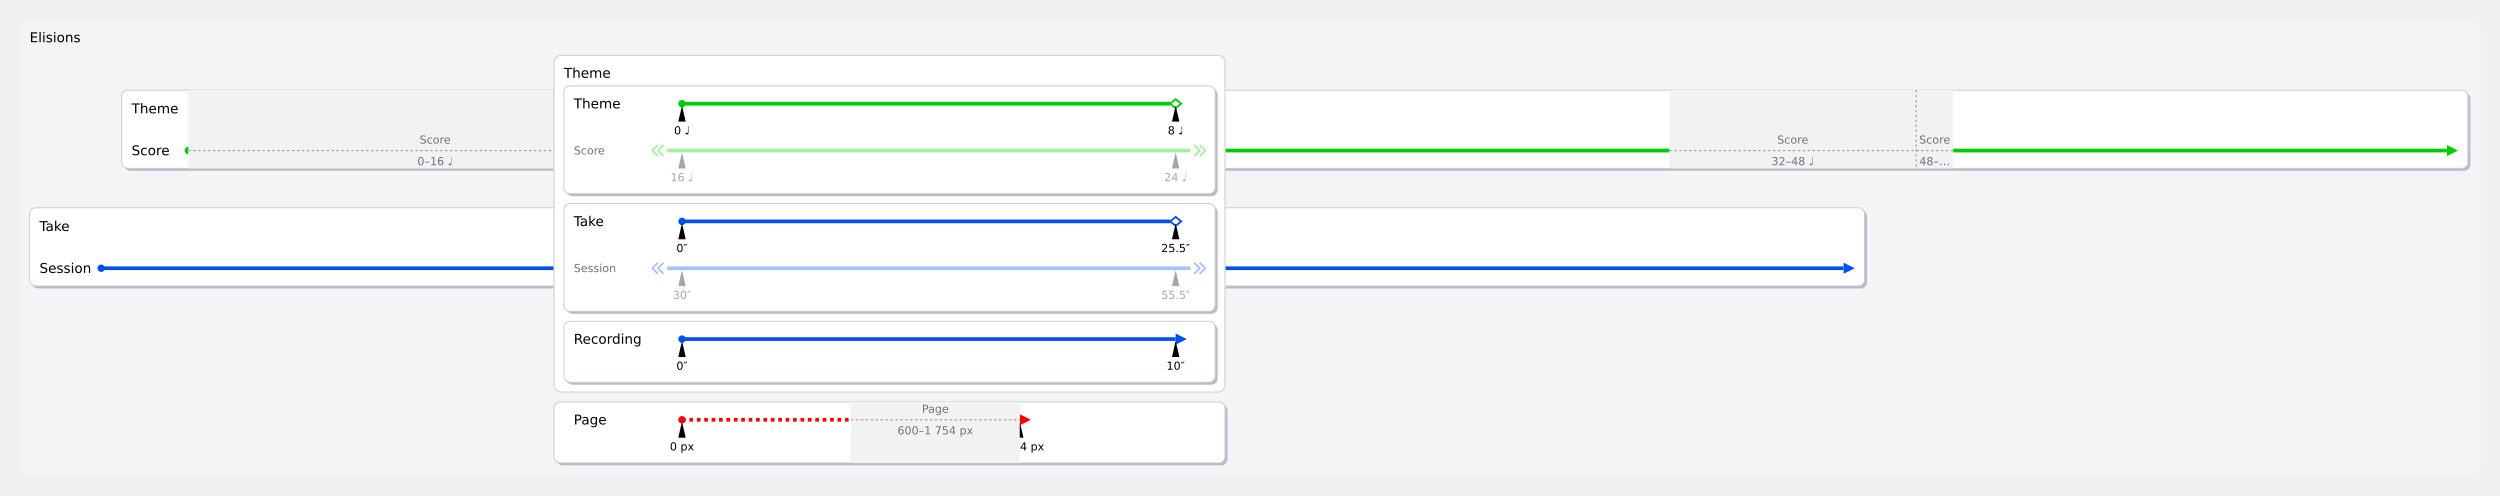
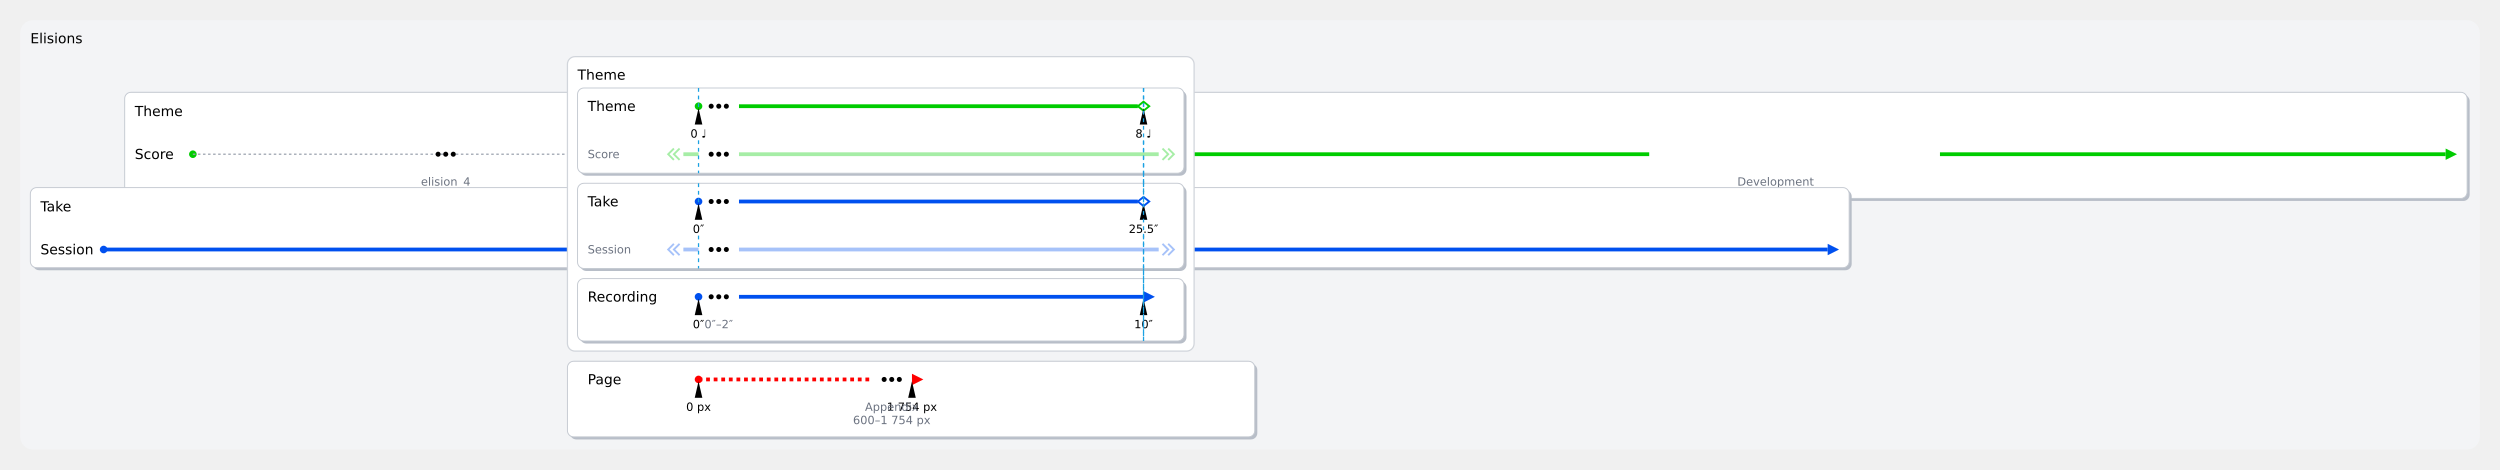
- <svg xmlns="http://www.w3.org/2000/svg" width="2025.558" height="401.078" viewBox="0 0 2025.558 401.078" font-family="DejaVu Sans, Noto Music" text-rendering="geometricPrecision" style="font-kerning:none;font-variant-ligatures:none">
+ <svg xmlns="http://www.w3.org/2000/svg" width="1977.558" height="371.602" viewBox="0 0 1977.558 371.602" font-family="DejaVu Sans, Noto Music" text-rendering="geometricPrecision" style="font-kerning:none;font-variant-ligatures:none">
  <g transform="translate(16 16)">
-     <rect x="0" y="0" width="1993.558" height="369.078" rx="10" fill="#F3F4F6" />
+     <rect x="0" y="0" width="1945.558" height="339.602" rx="10" fill="#F3F4F6" />
    <text data-part="name" x="8" y="18.21" text-anchor="start" font-size="11" fill="#000000">Elisions</text>
-     <rect data-id="score" data-part="card" x="84.617" y="59.012" width="1900.941" height="63.379" rx="5" fill="#B8BEC8" />
-     <rect data-id="score" data-part="card" x="82.617" y="57.012" width="1900.941" height="63.379" rx="5" fill="#FFFFFF" stroke="#C4C9D1" stroke-width="0.75" />
-     <line data-id="score" x1="136.558" y1="105.988" x2="1966.558" y2="105.988" stroke="#00CC00" stroke-width="3" />
+     <rect data-id="score" data-part="card" x="84.617" y="59.012" width="1852.941" height="83.953" rx="5" fill="#B8BEC8" />
+     <rect data-id="score" data-part="card" x="82.617" y="57.012" width="1852.941" height="83.953" rx="5" fill="#FFFFFF" stroke="#C4C9D1" stroke-width="0.75" />
+     <line data-id="score" x1="568.558" y1="105.988" x2="1288.558" y2="105.988" stroke="#00CC00" stroke-width="3" />
+     <line data-id="score" x1="1518.558" y1="105.988" x2="1918.558" y2="105.988" stroke="#00CC00" stroke-width="3" />
    <circle data-id="score" cx="136.558" cy="105.988" r="3" fill="#00CC00" />
-     <polygon data-id="score" points="1975.558,105.988 1966.558,101.488 1966.558,110.488" fill="#00CC00" />
-     <line data-id="theme" x1="536.558" y1="72.012" x2="932.058" y2="72.012" stroke="#00CC00" stroke-width="3" />
+     <polygon data-id="score" points="1927.558,105.988 1918.558,101.488 1918.558,110.488" fill="#00CC00" />
+     <line data-id="theme" x1="568.558" y1="72.012" x2="884.058" y2="72.012" stroke="#00CC00" stroke-width="3" />
    <circle data-id="theme" cx="536.558" cy="72.012" r="3" fill="#00CC00" />
-     <polygon data-id="theme" points="932.058,72.012 936.558,68.412 941.058,72.012 936.558,75.612" fill="none" stroke="#00CC00" stroke-width="1.5" />
+     <polygon data-id="theme" points="884.058,72.012 888.558,68.412 893.058,72.012 888.558,75.612" fill="none" stroke="#00CC00" stroke-width="1.5" />
    <polygon data-id="timestamp_7" points="536.558,73.512 533.558,86.512 539.558,86.512" fill="#000000" />
-     <polygon data-id="timestamp_8" points="936.558,73.512 933.558,86.512 939.558,86.512" fill="#000000" />
+     <polygon data-id="timestamp_8" points="888.558,73.512 885.558,86.512 891.558,86.512" fill="#000000" />
    <text data-id="theme" data-part="name" x="90.617" y="75.82" text-anchor="start" font-size="11" fill="#000000">Theme</text>
    <text data-id="score" data-part="name" x="90.617" y="109.796" text-anchor="start" font-size="11" fill="#000000">Score</text>
    <text data-id="timestamp_7" data-part="coordinate" x="536.558" y="96.866" text-anchor="middle" font-size="9" fill="#000000">0 ♩</text>
-     <text data-id="timestamp_8" data-part="coordinate" x="936.558" y="96.866" text-anchor="middle" font-size="9" fill="#000000">8 ♩</text>
-     <rect data-id="elision_4" x="136.558" y="57.012" width="400" height="63.379" fill="#F2F2F2" />
+     <text data-id="timestamp_8" data-part="coordinate" x="888.558" y="96.866" text-anchor="middle" font-size="9" fill="#000000">8 ♩</text>
+     <line data-id="timestamp_7" data-part="line" x1="536.558" y1="57.012" x2="536.558" y2="73.512" stroke="#1BA1E2" stroke-width="1" stroke-dasharray="3 3" />
+     <line data-id="timestamp_7" data-part="line" x1="536.558" y1="98.988" x2="536.558" y2="140.965" stroke="#1BA1E2" stroke-width="1" stroke-dasharray="3 3" />
+     <line data-id="timestamp_8" data-part="line" x1="888.558" y1="57.012" x2="888.558" y2="73.512" stroke="#1BA1E2" stroke-width="1" stroke-dasharray="3 3" />
+     <line data-id="timestamp_8" data-part="line" x1="888.558" y1="98.988" x2="888.558" y2="140.965" stroke="#1BA1E2" stroke-width="1" stroke-dasharray="3 3" />
    <line data-id="elision_4" x1="136.558" y1="105.988" x2="536.558" y2="105.988" stroke="#9CA3AF" stroke-width="1" stroke-dasharray="2 2" />
-     <rect data-id="elision_5" x="1336.558" y="57.012" width="200" height="63.379" fill="#F2F2F2" />
-     <line data-id="elision_5" x1="1336.558" y1="105.988" x2="1536.558" y2="105.988" stroke="#9CA3AF" stroke-width="1" stroke-dasharray="2 2" />
-     <rect data-id="elision_6" x="1536.558" y="57.012" width="30" height="63.379" fill="#F2F2F2" />
-     <line data-id="elision_6" x1="1536.558" y1="57.012" x2="1536.558" y2="120.391" stroke="#9CA3AF" stroke-width="1" stroke-dasharray="2 2" />
-     <line data-id="elision_6" x1="1536.558" y1="105.988" x2="1566.558" y2="105.988" stroke="#9CA3AF" stroke-width="1" stroke-dasharray="2 2" />
-     <text data-id="elision_4" data-part="name" x="336.558" y="100.366" text-anchor="middle" font-size="9" fill="#6B7280">Score</text>
-     <text data-id="elision_4" data-part="coordinate" x="336.558" y="117.842" text-anchor="middle" font-size="9" fill="#6B7280">0–16 ♩</text>
-     <text data-id="elision_5" data-part="name" x="1436.558" y="100.366" text-anchor="middle" font-size="9" fill="#6B7280">Score</text>
-     <text data-id="elision_5" data-part="coordinate" x="1436.558" y="117.842" text-anchor="middle" font-size="9" fill="#6B7280">32–48 ♩</text>
-     <text data-id="elision_6" data-part="name" x="1551.558" y="100.366" text-anchor="middle" font-size="9" fill="#6B7280">Score</text>
-     <text data-id="elision_6" data-part="coordinate" x="1551.558" y="117.842" text-anchor="middle" font-size="9" fill="#6B7280">48–…</text>
-     <rect data-id="session" data-part="card" x="10" y="154.367" width="1486.734" height="63.379" rx="5" fill="#B8BEC8" />
-     <rect data-id="session" data-part="card" x="8" y="152.367" width="1486.734" height="63.379" rx="5" fill="#FFFFFF" stroke="#C4C9D1" stroke-width="0.75" />
-     <line data-id="session" x1="65.97" y1="201.344" x2="1477.734" y2="201.344" stroke="#0050EF" stroke-width="3" />
-     <circle data-id="session" cx="65.97" cy="201.344" r="3" fill="#0050EF" />
-     <polygon data-id="session" points="1486.734,201.344 1477.734,196.844 1477.734,205.844" fill="#0050EF" />
-     <line data-id="take" x1="536.558" y1="167.367" x2="932.058" y2="167.367" stroke="#0050EF" stroke-width="3" />
-     <circle data-id="take" cx="536.558" cy="167.367" r="3" fill="#0050EF" />
-     <polygon data-id="take" points="932.058,167.367 936.558,163.767 941.058,167.367 936.558,170.967" fill="none" stroke="#0050EF" stroke-width="1.5" />
-     <polygon data-id="timestamp_5" points="536.558,168.867 533.558,181.867 539.558,181.867" fill="#000000" />
-     <polygon data-id="timestamp_6" points="936.558,168.867 933.558,181.867 939.558,181.867" fill="#000000" />
-     <text data-id="take" data-part="name" x="16" y="171.175" text-anchor="start" font-size="11" fill="#000000">Take</text>
-     <text data-id="session" data-part="name" x="16" y="205.152" text-anchor="start" font-size="11" fill="#000000">Session</text>
-     <text data-id="timestamp_5" data-part="coordinate" x="536.558" y="192.221" text-anchor="middle" font-size="9" fill="#000000">0″</text>
-     <text data-id="timestamp_6" data-part="coordinate" x="936.558" y="192.221" text-anchor="middle" font-size="9" fill="#000000">25.5″</text>
-     <rect data-id="group_1" x="432.854" y="28.805" width="543.704" height="272.894" rx="6" fill="#FFFFFF" stroke="#D1D5DB" stroke-width="1" />
+     <circle data-id="elision_4" data-part="ellipsis" cx="330.558" cy="105.988" r="2" fill="#000000" />
+     <circle data-id="elision_4" data-part="ellipsis" cx="336.558" cy="105.988" r="2" fill="#000000" />
+     <circle data-id="elision_4" data-part="ellipsis" cx="342.558" cy="105.988" r="2" fill="#000000" />
+     <text data-id="elision_4" data-part="id" x="336.558" y="130.842" text-anchor="middle" font-size="9" fill="#6B7280">elision_4</text>
+     <circle data-id="elision_3" data-part="ellipsis" cx="546.558" cy="105.988" r="2" fill="#000000" />
+     <circle data-id="elision_3" data-part="ellipsis" cx="552.558" cy="105.988" r="2" fill="#000000" />
+     <circle data-id="elision_3" data-part="ellipsis" cx="558.558" cy="105.988" r="2" fill="#000000" />
+     <circle data-id="elision_3" data-part="ellipsis" cx="546.558" cy="72.012" r="2" fill="#000000" />
+     <circle data-id="elision_3" data-part="ellipsis" cx="552.558" cy="72.012" r="2" fill="#000000" />
+     <circle data-id="elision_3" data-part="ellipsis" cx="558.558" cy="72.012" r="2" fill="#000000" />
+     <text data-id="elision_5" data-part="name" x="1388.558" y="130.842" text-anchor="middle" font-size="9" fill="#6B7280">Development</text>
+     <rect data-id="session" data-part="card" x="10" y="134.391" width="1438.734" height="63.379" rx="5" fill="#B8BEC8" />
+     <rect data-id="session" data-part="card" x="8" y="132.391" width="1438.734" height="63.379" rx="5" fill="#FFFFFF" stroke="#C4C9D1" stroke-width="0.75" />
+     <line data-id="session" x1="65.97" y1="181.367" x2="536.558" y2="181.367" stroke="#0050EF" stroke-width="3" />
+     <line data-id="session" x1="568.558" y1="181.367" x2="1429.734" y2="181.367" stroke="#0050EF" stroke-width="3" />
+     <circle data-id="session" cx="65.97" cy="181.367" r="3" fill="#0050EF" />
+     <polygon data-id="session" points="1438.734,181.367 1429.734,176.867 1429.734,185.867" fill="#0050EF" />
+     <line data-id="take" x1="568.558" y1="147.391" x2="884.058" y2="147.391" stroke="#0050EF" stroke-width="3" />
+     <circle data-id="take" cx="536.558" cy="147.391" r="3" fill="#0050EF" />
+     <polygon data-id="take" points="884.058,147.391 888.558,143.791 893.058,147.391 888.558,150.991" fill="none" stroke="#0050EF" stroke-width="1.5" />
+     <polygon data-id="timestamp_5" points="536.558,148.891 533.558,161.891 539.558,161.891" fill="#000000" />
+     <polygon data-id="timestamp_6" points="888.558,148.891 885.558,161.891 891.558,161.891" fill="#000000" />
+     <text data-id="take" data-part="name" x="16" y="151.199" text-anchor="start" font-size="11" fill="#000000">Take</text>
+     <text data-id="session" data-part="name" x="16" y="185.175" text-anchor="start" font-size="11" fill="#000000">Session</text>
+     <text data-id="timestamp_5" data-part="coordinate" x="536.558" y="172.245" text-anchor="middle" font-size="9" fill="#000000">0″</text>
+     <text data-id="timestamp_6" data-part="coordinate" x="888.558" y="172.245" text-anchor="middle" font-size="9" fill="#000000">25.5″</text>
+     <line data-id="timestamp_5" data-part="line" x1="536.558" y1="132.391" x2="536.558" y2="148.891" stroke="#1BA1E2" stroke-width="1" stroke-dasharray="3 3" />
+     <line data-id="timestamp_5" data-part="line" x1="536.558" y1="174.367" x2="536.558" y2="195.769" stroke="#1BA1E2" stroke-width="1" stroke-dasharray="3 3" />
+     <line data-id="timestamp_6" data-part="line" x1="888.558" y1="132.391" x2="888.558" y2="148.891" stroke="#1BA1E2" stroke-width="1" stroke-dasharray="3 3" />
+     <line data-id="timestamp_6" data-part="line" x1="888.558" y1="174.367" x2="888.558" y2="195.769" stroke="#1BA1E2" stroke-width="1" stroke-dasharray="3 3" />
+     <circle data-id="elision_3" data-part="ellipsis" cx="546.558" cy="181.367" r="2" fill="#000000" />
+     <circle data-id="elision_3" data-part="ellipsis" cx="552.558" cy="181.367" r="2" fill="#000000" />
+     <circle data-id="elision_3" data-part="ellipsis" cx="558.558" cy="181.367" r="2" fill="#000000" />
+     <circle data-id="elision_3" data-part="ellipsis" cx="546.558" cy="147.391" r="2" fill="#000000" />
+     <circle data-id="elision_3" data-part="ellipsis" cx="552.558" cy="147.391" r="2" fill="#000000" />
+     <circle data-id="elision_3" data-part="ellipsis" cx="558.558" cy="147.391" r="2" fill="#000000" />
+     <rect data-id="group_1" x="432.854" y="28.805" width="495.704" height="232.941" rx="6" fill="#FFFFFF" stroke="#D1D5DB" stroke-width="1" />
    <text data-id="group_1" data-part="name" x="440.854" y="47.015" text-anchor="start" font-size="11" fill="#000000">Theme</text>
-     <rect data-id="theme" data-part="card" x="442.854" y="55.609" width="527.704" height="87.356" rx="5" fill="#B8BEC8" />
-     <rect data-id="theme" data-part="card" x="440.854" y="53.609" width="527.704" height="87.356" rx="5" fill="#FFFFFF" stroke="#C4C9D1" stroke-width="0.75" />
-     <line data-id="score" x1="524.558" y1="105.988" x2="948.558" y2="105.988" stroke="#00CC00" stroke-width="3" opacity="0.35" />
+     <rect data-id="theme" data-part="card" x="442.854" y="55.609" width="479.704" height="67.379" rx="5" fill="#B8BEC8" />
+     <rect data-id="theme" data-part="card" x="440.854" y="53.609" width="479.704" height="67.379" rx="5" fill="#FFFFFF" stroke="#C4C9D1" stroke-width="0.75" />
+     <line data-id="score" x1="524.558" y1="105.988" x2="536.558" y2="105.988" stroke="#00CC00" stroke-width="3" opacity="0.35" />
+     <line data-id="score" x1="568.558" y1="105.988" x2="900.558" y2="105.988" stroke="#00CC00" stroke-width="3" opacity="0.35" />
    <polyline data-id="score" points="521.558,101.488 517.058,105.988 521.558,110.488" fill="none" stroke="#00CC00" stroke-width="1.5" opacity="0.35" />
    <polyline data-id="score" points="517.058,101.488 512.558,105.988 517.058,110.488" fill="none" stroke="#00CC00" stroke-width="1.5" opacity="0.35" />
-     <polyline data-id="score" points="951.558,101.488 956.058,105.988 951.558,110.488" fill="none" stroke="#00CC00" stroke-width="1.5" opacity="0.35" />
-     <polyline data-id="score" points="956.058,101.488 960.558,105.988 956.058,110.488" fill="none" stroke="#00CC00" stroke-width="1.5" opacity="0.35" />
-     <line data-id="theme" x1="536.558" y1="68.012" x2="932.058" y2="68.012" stroke="#00CC00" stroke-width="3" />
+     <polyline data-id="score" points="903.558,101.488 908.058,105.988 903.558,110.488" fill="none" stroke="#00CC00" stroke-width="1.5" opacity="0.35" />
+     <polyline data-id="score" points="908.058,101.488 912.558,105.988 908.058,110.488" fill="none" stroke="#00CC00" stroke-width="1.5" opacity="0.35" />
+     <line data-id="theme" x1="568.558" y1="68.012" x2="884.058" y2="68.012" stroke="#00CC00" stroke-width="3" />
    <circle data-id="theme" cx="536.558" cy="68.012" r="3" fill="#00CC00" />
-     <polygon data-id="theme" points="932.058,68.012 936.558,64.412 941.058,68.012 936.558,71.612" fill="none" stroke="#00CC00" stroke-width="1.5" />
-     <polygon data-id="theme" data-part="start" points="536.558,107.488 533.558,120.488 539.558,120.488" fill="#000000" opacity="0.35" />
-     <polygon data-id="theme" data-part="end" points="936.558,107.488 933.558,120.488 939.558,120.488" fill="#000000" opacity="0.35" />
+     <polygon data-id="theme" points="884.058,68.012 888.558,64.412 893.058,68.012 888.558,71.612" fill="none" stroke="#00CC00" stroke-width="1.5" />
    <polygon data-id="timestamp_7" points="536.558,69.512 533.558,82.512 539.558,82.512" fill="#000000" />
-     <polygon data-id="timestamp_8" points="936.558,69.512 933.558,82.512 939.558,82.512" fill="#000000" />
+     <polygon data-id="timestamp_8" points="888.558,69.512 885.558,82.512 891.558,82.512" fill="#000000" />
    <text data-id="score" data-part="name" x="448.854" y="109.104" text-anchor="start" font-size="9" fill="#6B7280">Score</text>
    <text data-id="theme" data-part="name" x="448.854" y="71.82" text-anchor="start" font-size="11" fill="#000000">Theme</text>
-     <text data-id="theme" data-part="start label" x="536.558" y="130.842" text-anchor="middle" font-size="9" fill="#000000" opacity="0.35">16 ♩</text>
-     <text data-id="theme" data-part="end label" x="936.558" y="130.842" text-anchor="middle" font-size="9" fill="#000000" opacity="0.35">24 ♩</text>
    <text data-id="timestamp_7" data-part="coordinate" x="536.558" y="92.866" text-anchor="middle" font-size="9" fill="#000000">0 ♩</text>
-     <text data-id="timestamp_8" data-part="coordinate" x="936.558" y="92.866" text-anchor="middle" font-size="9" fill="#000000">8 ♩</text>
-     <rect data-id="take" data-part="card" x="442.854" y="150.965" width="527.704" height="87.356" rx="5" fill="#B8BEC8" />
-     <rect data-id="take" data-part="card" x="440.854" y="148.965" width="527.704" height="87.356" rx="5" fill="#FFFFFF" stroke="#C4C9D1" stroke-width="0.75" />
-     <line data-id="session" x1="524.558" y1="201.344" x2="948.558" y2="201.344" stroke="#0050EF" stroke-width="3" opacity="0.35" />
-     <polyline data-id="session" points="521.558,196.844 517.058,201.344 521.558,205.844" fill="none" stroke="#0050EF" stroke-width="1.5" opacity="0.35" />
-     <polyline data-id="session" points="517.058,196.844 512.558,201.344 517.058,205.844" fill="none" stroke="#0050EF" stroke-width="1.5" opacity="0.35" />
-     <polyline data-id="session" points="951.558,196.844 956.058,201.344 951.558,205.844" fill="none" stroke="#0050EF" stroke-width="1.5" opacity="0.35" />
-     <polyline data-id="session" points="956.058,196.844 960.558,201.344 956.058,205.844" fill="none" stroke="#0050EF" stroke-width="1.5" opacity="0.35" />
-     <line data-id="take" x1="536.558" y1="163.367" x2="932.058" y2="163.367" stroke="#0050EF" stroke-width="3" />
-     <circle data-id="take" cx="536.558" cy="163.367" r="3" fill="#0050EF" />
-     <polygon data-id="take" points="932.058,163.367 936.558,159.767 941.058,163.367 936.558,166.967" fill="none" stroke="#0050EF" stroke-width="1.5" />
-     <polygon data-id="take" data-part="start" points="536.558,202.844 533.558,215.844 539.558,215.844" fill="#000000" opacity="0.35" />
-     <polygon data-id="take" data-part="end" points="936.558,202.844 933.558,215.844 939.558,215.844" fill="#000000" opacity="0.35" />
-     <polygon data-id="timestamp_5" points="536.558,164.867 533.558,177.867 539.558,177.867" fill="#000000" />
-     <polygon data-id="timestamp_6" points="936.558,164.867 933.558,177.867 939.558,177.867" fill="#000000" />
-     <text data-id="session" data-part="name" x="448.854" y="204.459" text-anchor="start" font-size="9" fill="#6B7280">Session</text>
-     <text data-id="take" data-part="name" x="448.854" y="167.175" text-anchor="start" font-size="11" fill="#000000">Take</text>
-     <text data-id="take" data-part="start label" x="536.558" y="226.198" text-anchor="middle" font-size="9" fill="#000000" opacity="0.35">30″</text>
-     <text data-id="take" data-part="end label" x="936.558" y="226.198" text-anchor="middle" font-size="9" fill="#000000" opacity="0.35">55.5″</text>
-     <text data-id="timestamp_5" data-part="coordinate" x="536.558" y="188.221" text-anchor="middle" font-size="9" fill="#000000">0″</text>
-     <text data-id="timestamp_6" data-part="coordinate" x="936.558" y="188.221" text-anchor="middle" font-size="9" fill="#000000">25.5″</text>
-     <rect data-id="recording" data-part="card" x="442.854" y="246.32" width="527.704" height="49.379" rx="5" fill="#B8BEC8" />
-     <rect data-id="recording" data-part="card" x="440.854" y="244.32" width="527.704" height="49.379" rx="5" fill="#FFFFFF" stroke="#C4C9D1" stroke-width="0.75" />
-     <line data-id="recording" x1="536.558" y1="258.723" x2="936.558" y2="258.723" stroke="#0050EF" stroke-width="3" />
-     <circle data-id="recording" cx="536.558" cy="258.723" r="3" fill="#0050EF" />
-     <polygon data-id="recording" points="945.558,258.723 936.558,254.223 936.558,263.223" fill="#0050EF" />
-     <polygon data-id="timestamp_3" points="536.558,260.223 533.558,273.223 539.558,273.223" fill="#000000" />
-     <polygon data-id="timestamp_4" points="936.558,260.223 933.558,273.223 939.558,273.223" fill="#000000" />
-     <text data-id="recording" data-part="name" x="448.854" y="262.531" text-anchor="start" font-size="11" fill="#000000">Recording</text>
-     <text data-id="timestamp_3" data-part="coordinate" x="536.558" y="283.577" text-anchor="middle" font-size="9" fill="#000000">0″</text>
-     <text data-id="timestamp_4" data-part="coordinate" x="936.558" y="283.577" text-anchor="middle" font-size="9" fill="#000000">10″</text>
-     <rect data-id="page" data-part="card" x="434.854" y="311.699" width="543.704" height="49.379" rx="5" fill="#B8BEC8" />
-     <rect data-id="page" data-part="card" x="432.854" y="309.699" width="543.704" height="49.379" rx="5" fill="#FFFFFF" stroke="#C4C9D1" stroke-width="0.75" />
-     <line data-id="page" x1="536.558" y1="324.102" x2="810.218" y2="324.102" stroke="#FF0000" stroke-width="3" stroke-dasharray="3 3" />
-     <circle data-id="page" cx="536.558" cy="324.102" r="3" fill="#FF0000" />
-     <polygon data-id="page" points="819.218,324.102 810.218,319.602 810.218,328.602" fill="#FF0000" />
-     <polygon data-id="timestamp_1" points="536.558,325.602 533.558,338.602 539.558,338.602" fill="#000000" />
-     <polygon data-id="timestamp_2" points="810.218,325.602 807.218,338.602 813.218,338.602" fill="#000000" />
-     <text data-id="page" data-part="name" x="448.854" y="327.91" text-anchor="start" font-size="11" fill="#000000">Page</text>
-     <text data-id="timestamp_1" data-part="coordinate" x="536.558" y="348.956" text-anchor="middle" font-size="9" fill="#000000">0 px</text>
-     <text data-id="timestamp_2" data-part="coordinate" x="810.218" y="348.956" text-anchor="middle" font-size="9" fill="#000000">1 754 px</text>
-     <rect data-id="elision_2" x="673.388" y="309.699" width="136.83" height="49.379" fill="#F2F2F2" />
-     <line data-id="elision_2" x1="673.388" y1="324.102" x2="810.218" y2="324.102" stroke="#9CA3AF" stroke-width="1" stroke-dasharray="2 2" />
-     <text data-id="elision_2" data-part="name" x="741.803" y="318.479" text-anchor="middle" font-size="9" fill="#6B7280">Page</text>
-     <text data-id="elision_2" data-part="coordinate" x="741.803" y="335.956" text-anchor="middle" font-size="9" fill="#6B7280">600–1 754 px</text>
+     <text data-id="timestamp_8" data-part="coordinate" x="888.558" y="92.866" text-anchor="middle" font-size="9" fill="#000000">8 ♩</text>
+     <line data-id="timestamp_7" data-part="line" x1="536.558" y1="53.609" x2="536.558" y2="69.512" stroke="#1BA1E2" stroke-width="1" stroke-dasharray="3 3" />
+     <line data-id="timestamp_7" data-part="line" x1="536.558" y1="94.988" x2="536.558" y2="120.988" stroke="#1BA1E2" stroke-width="1" stroke-dasharray="3 3" />
+     <line data-id="timestamp_8" data-part="line" x1="888.558" y1="53.609" x2="888.558" y2="69.512" stroke="#1BA1E2" stroke-width="1" stroke-dasharray="3 3" />
+     <line data-id="timestamp_8" data-part="line" x1="888.558" y1="94.988" x2="888.558" y2="120.988" stroke="#1BA1E2" stroke-width="1" stroke-dasharray="3 3" />
+     <rect data-id="take" data-part="card" x="442.854" y="130.988" width="479.704" height="67.379" rx="5" fill="#B8BEC8" />
+     <rect data-id="take" data-part="card" x="440.854" y="128.988" width="479.704" height="67.379" rx="5" fill="#FFFFFF" stroke="#C4C9D1" stroke-width="0.75" />
+     <line data-id="session" x1="524.558" y1="181.367" x2="536.558" y2="181.367" stroke="#0050EF" stroke-width="3" opacity="0.35" />
+     <line data-id="session" x1="568.558" y1="181.367" x2="900.558" y2="181.367" stroke="#0050EF" stroke-width="3" opacity="0.35" />
+     <polyline data-id="session" points="521.558,176.867 517.058,181.367 521.558,185.867" fill="none" stroke="#0050EF" stroke-width="1.5" opacity="0.35" />
+     <polyline data-id="session" points="517.058,176.867 512.558,181.367 517.058,185.867" fill="none" stroke="#0050EF" stroke-width="1.5" opacity="0.35" />
+     <polyline data-id="session" points="903.558,176.867 908.058,181.367 903.558,185.867" fill="none" stroke="#0050EF" stroke-width="1.5" opacity="0.35" />
+     <polyline data-id="session" points="908.058,176.867 912.558,181.367 908.058,185.867" fill="none" stroke="#0050EF" stroke-width="1.5" opacity="0.35" />
+     <line data-id="take" x1="568.558" y1="143.391" x2="884.058" y2="143.391" stroke="#0050EF" stroke-width="3" />
+     <circle data-id="take" cx="536.558" cy="143.391" r="3" fill="#0050EF" />
+     <polygon data-id="take" points="884.058,143.391 888.558,139.791 893.058,143.391 888.558,146.991" fill="none" stroke="#0050EF" stroke-width="1.5" />
+     <polygon data-id="timestamp_5" points="536.558,144.891 533.558,157.891 539.558,157.891" fill="#000000" />
+     <polygon data-id="timestamp_6" points="888.558,144.891 885.558,157.891 891.558,157.891" fill="#000000" />
+     <text data-id="session" data-part="name" x="448.854" y="184.483" text-anchor="start" font-size="9" fill="#6B7280">Session</text>
+     <text data-id="take" data-part="name" x="448.854" y="147.199" text-anchor="start" font-size="11" fill="#000000">Take</text>
+     <text data-id="timestamp_5" data-part="coordinate" x="536.558" y="168.245" text-anchor="middle" font-size="9" fill="#000000">0″</text>
+     <text data-id="timestamp_6" data-part="coordinate" x="888.558" y="168.245" text-anchor="middle" font-size="9" fill="#000000">25.5″</text>
+     <line data-id="timestamp_5" data-part="line" x1="536.558" y1="128.988" x2="536.558" y2="144.891" stroke="#1BA1E2" stroke-width="1" stroke-dasharray="3 3" />
+     <line data-id="timestamp_5" data-part="line" x1="536.558" y1="170.367" x2="536.558" y2="196.367" stroke="#1BA1E2" stroke-width="1" stroke-dasharray="3 3" />
+     <line data-id="timestamp_6" data-part="line" x1="888.558" y1="128.988" x2="888.558" y2="144.891" stroke="#1BA1E2" stroke-width="1" stroke-dasharray="3 3" />
+     <line data-id="timestamp_6" data-part="line" x1="888.558" y1="170.367" x2="888.558" y2="196.367" stroke="#1BA1E2" stroke-width="1" stroke-dasharray="3 3" />
+     <rect data-id="recording" data-part="card" x="442.854" y="206.367" width="479.704" height="49.379" rx="5" fill="#B8BEC8" />
+     <rect data-id="recording" data-part="card" x="440.854" y="204.367" width="479.704" height="49.379" rx="5" fill="#FFFFFF" stroke="#C4C9D1" stroke-width="0.75" />
+     <line data-id="recording" x1="568.558" y1="218.769" x2="888.558" y2="218.769" stroke="#0050EF" stroke-width="3" />
+     <circle data-id="recording" cx="536.558" cy="218.769" r="3" fill="#0050EF" />
+     <polygon data-id="recording" points="897.558,218.769 888.558,214.269 888.558,223.269" fill="#0050EF" />
+     <polygon data-id="timestamp_3" points="536.558,220.269 533.558,233.269 539.558,233.269" fill="#000000" />
+     <polygon data-id="timestamp_4" points="888.558,220.269 885.558,233.269 891.558,233.269" fill="#000000" />
+     <text data-id="recording" data-part="name" x="448.854" y="222.578" text-anchor="start" font-size="11" fill="#000000">Recording</text>
+     <text data-id="timestamp_3" data-part="coordinate" x="536.558" y="243.624" text-anchor="middle" font-size="9" fill="#000000">0″</text>
+     <text data-id="timestamp_4" data-part="coordinate" x="888.558" y="243.624" text-anchor="middle" font-size="9" fill="#000000">10″</text>
+     <rect data-id="page" data-part="card" x="434.854" y="271.746" width="543.704" height="59.855" rx="5" fill="#B8BEC8" />
+     <rect data-id="page" data-part="card" x="432.854" y="269.746" width="543.704" height="59.855" rx="5" fill="#FFFFFF" stroke="#C4C9D1" stroke-width="0.75" />
+     <line data-id="page" x1="536.558" y1="284.148" x2="673.388" y2="284.148" stroke="#FF0000" stroke-width="3" stroke-dasharray="3 3" />
+     <circle data-id="page" cx="536.558" cy="284.148" r="3" fill="#FF0000" />
+     <polygon data-id="page" points="714.388,284.148 705.388,279.648 705.388,288.648" fill="#FF0000" />
+     <polygon data-id="timestamp_1" points="536.558,285.648 533.558,298.648 539.558,298.648" fill="#000000" />
+     <polygon data-id="timestamp_2" points="705.388,285.648 702.388,298.648 708.388,298.648" fill="#000000" />
+     <text data-id="page" data-part="name" x="448.854" y="287.957" text-anchor="start" font-size="11" fill="#000000">Page</text>
+     <text data-id="timestamp_1" data-part="coordinate" x="536.558" y="309.002" text-anchor="middle" font-size="9" fill="#000000">0 px</text>
+     <text data-id="timestamp_2" data-part="coordinate" x="705.388" y="309.002" text-anchor="middle" font-size="9" fill="#000000">1 754 px</text>
+     <circle data-id="elision_2" data-part="ellipsis" cx="683.388" cy="284.148" r="2" fill="#000000" />
+     <circle data-id="elision_2" data-part="ellipsis" cx="689.388" cy="284.148" r="2" fill="#000000" />
+     <circle data-id="elision_2" data-part="ellipsis" cx="695.388" cy="284.148" r="2" fill="#000000" />
+     <text data-id="elision_2" data-part="name" x="689.388" y="309.002" text-anchor="middle" font-size="9" fill="#6B7280">Appendix</text>
+     <text data-id="elision_2" data-part="coordinate" x="689.388" y="319.479" text-anchor="middle" font-size="9" fill="#6B7280">600–1 754 px</text>
+     <circle data-id="elision_3" data-part="ellipsis" cx="546.558" cy="105.988" r="2" fill="#000000" />
+     <circle data-id="elision_3" data-part="ellipsis" cx="552.558" cy="105.988" r="2" fill="#000000" />
+     <circle data-id="elision_3" data-part="ellipsis" cx="558.558" cy="105.988" r="2" fill="#000000" />
+     <circle data-id="elision_3" data-part="ellipsis" cx="546.558" cy="68.012" r="2" fill="#000000" />
+     <circle data-id="elision_3" data-part="ellipsis" cx="552.558" cy="68.012" r="2" fill="#000000" />
+     <circle data-id="elision_3" data-part="ellipsis" cx="558.558" cy="68.012" r="2" fill="#000000" />
+     <circle data-id="elision_3" data-part="ellipsis" cx="546.558" cy="181.367" r="2" fill="#000000" />
+     <circle data-id="elision_3" data-part="ellipsis" cx="552.558" cy="181.367" r="2" fill="#000000" />
+     <circle data-id="elision_3" data-part="ellipsis" cx="558.558" cy="181.367" r="2" fill="#000000" />
+     <circle data-id="elision_3" data-part="ellipsis" cx="546.558" cy="143.391" r="2" fill="#000000" />
+     <circle data-id="elision_3" data-part="ellipsis" cx="552.558" cy="143.391" r="2" fill="#000000" />
+     <circle data-id="elision_3" data-part="ellipsis" cx="558.558" cy="143.391" r="2" fill="#000000" />
+     <circle data-id="elision_3" data-part="ellipsis" cx="546.558" cy="218.769" r="2" fill="#000000" />
+     <circle data-id="elision_3" data-part="ellipsis" cx="552.558" cy="218.769" r="2" fill="#000000" />
+     <circle data-id="elision_3" data-part="ellipsis" cx="558.558" cy="218.769" r="2" fill="#000000" />
+     <text data-id="elision_3" data-part="coordinate" x="552.558" y="243.624" text-anchor="middle" font-size="9" fill="#6B7280">0″–2″</text>
+     <line data-id="timestamp_6" data-part="line" x1="888.558" y1="53.609" x2="888.558" y2="128.988" stroke="#1BA1E2" stroke-width="1" stroke-dasharray="3 3" />
+     <line data-id="timestamp_6" data-part="line" x1="888.558" y1="196.367" x2="888.558" y2="253.746" stroke="#1BA1E2" stroke-width="1" stroke-dasharray="3 3" />
+     <line data-id="timestamp_8" data-part="line" x1="888.558" y1="120.988" x2="888.558" y2="253.746" stroke="#1BA1E2" stroke-width="1" stroke-dasharray="3 3" />
  </g>
</svg>
